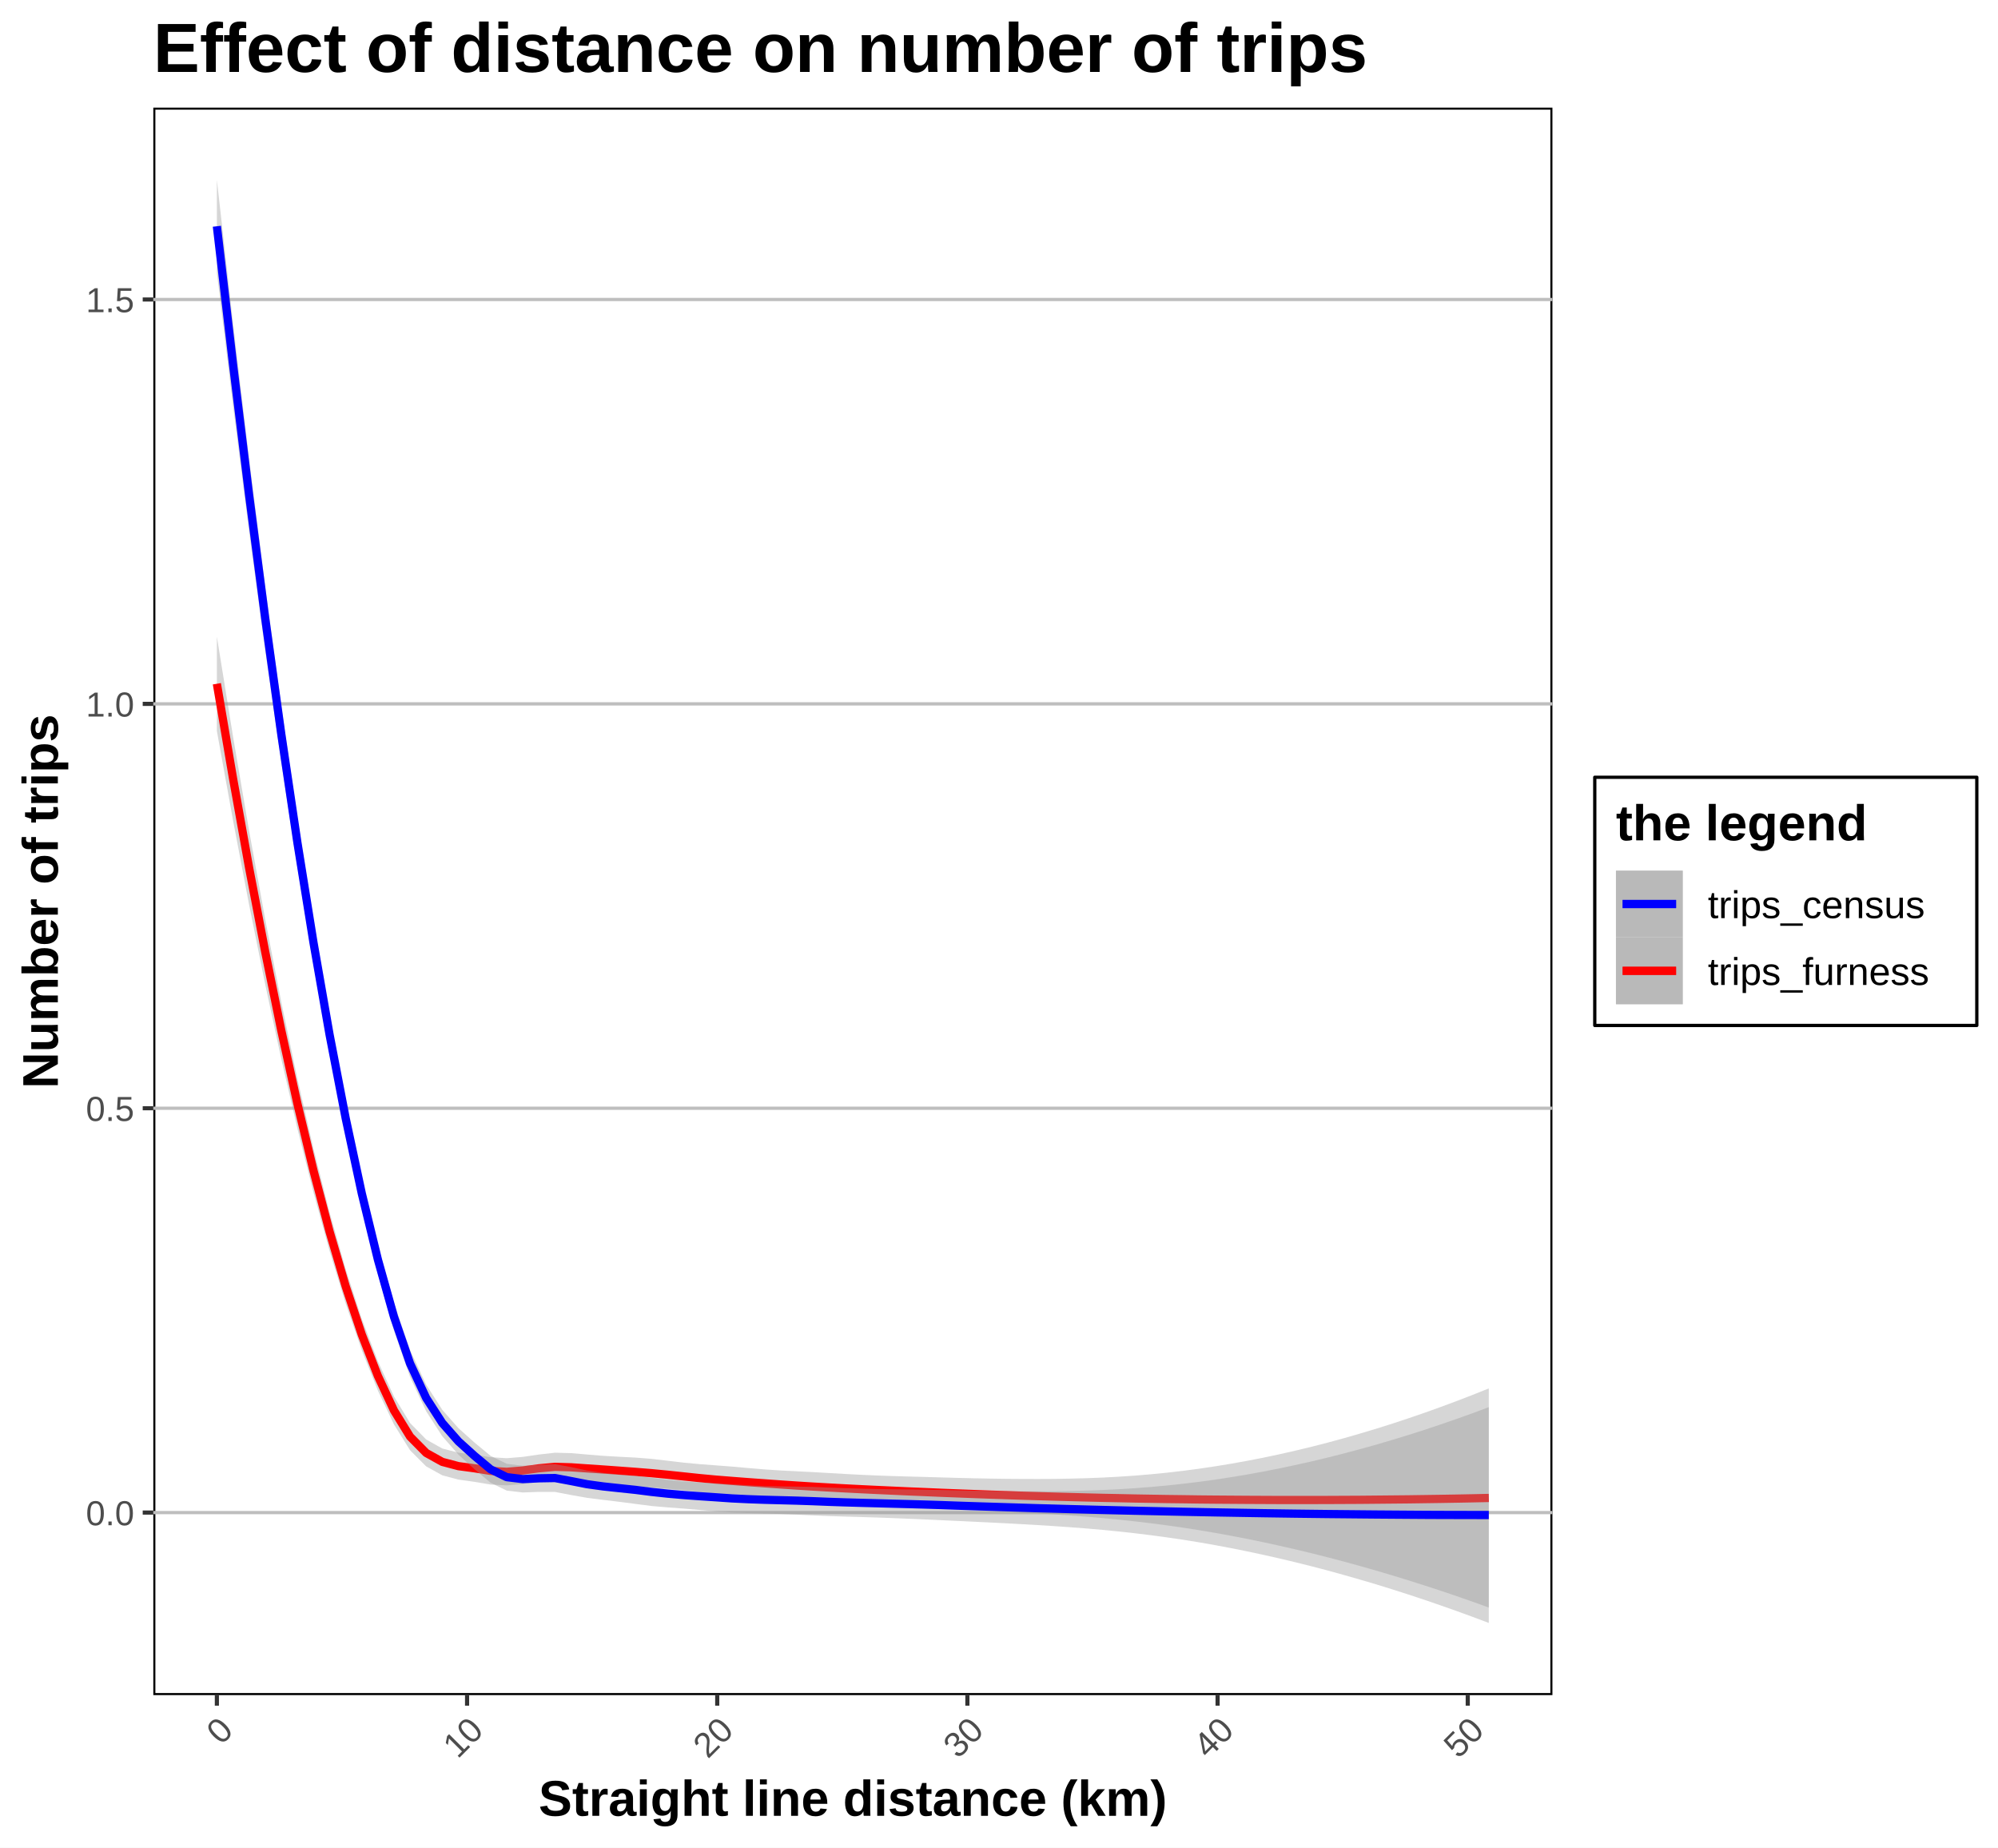
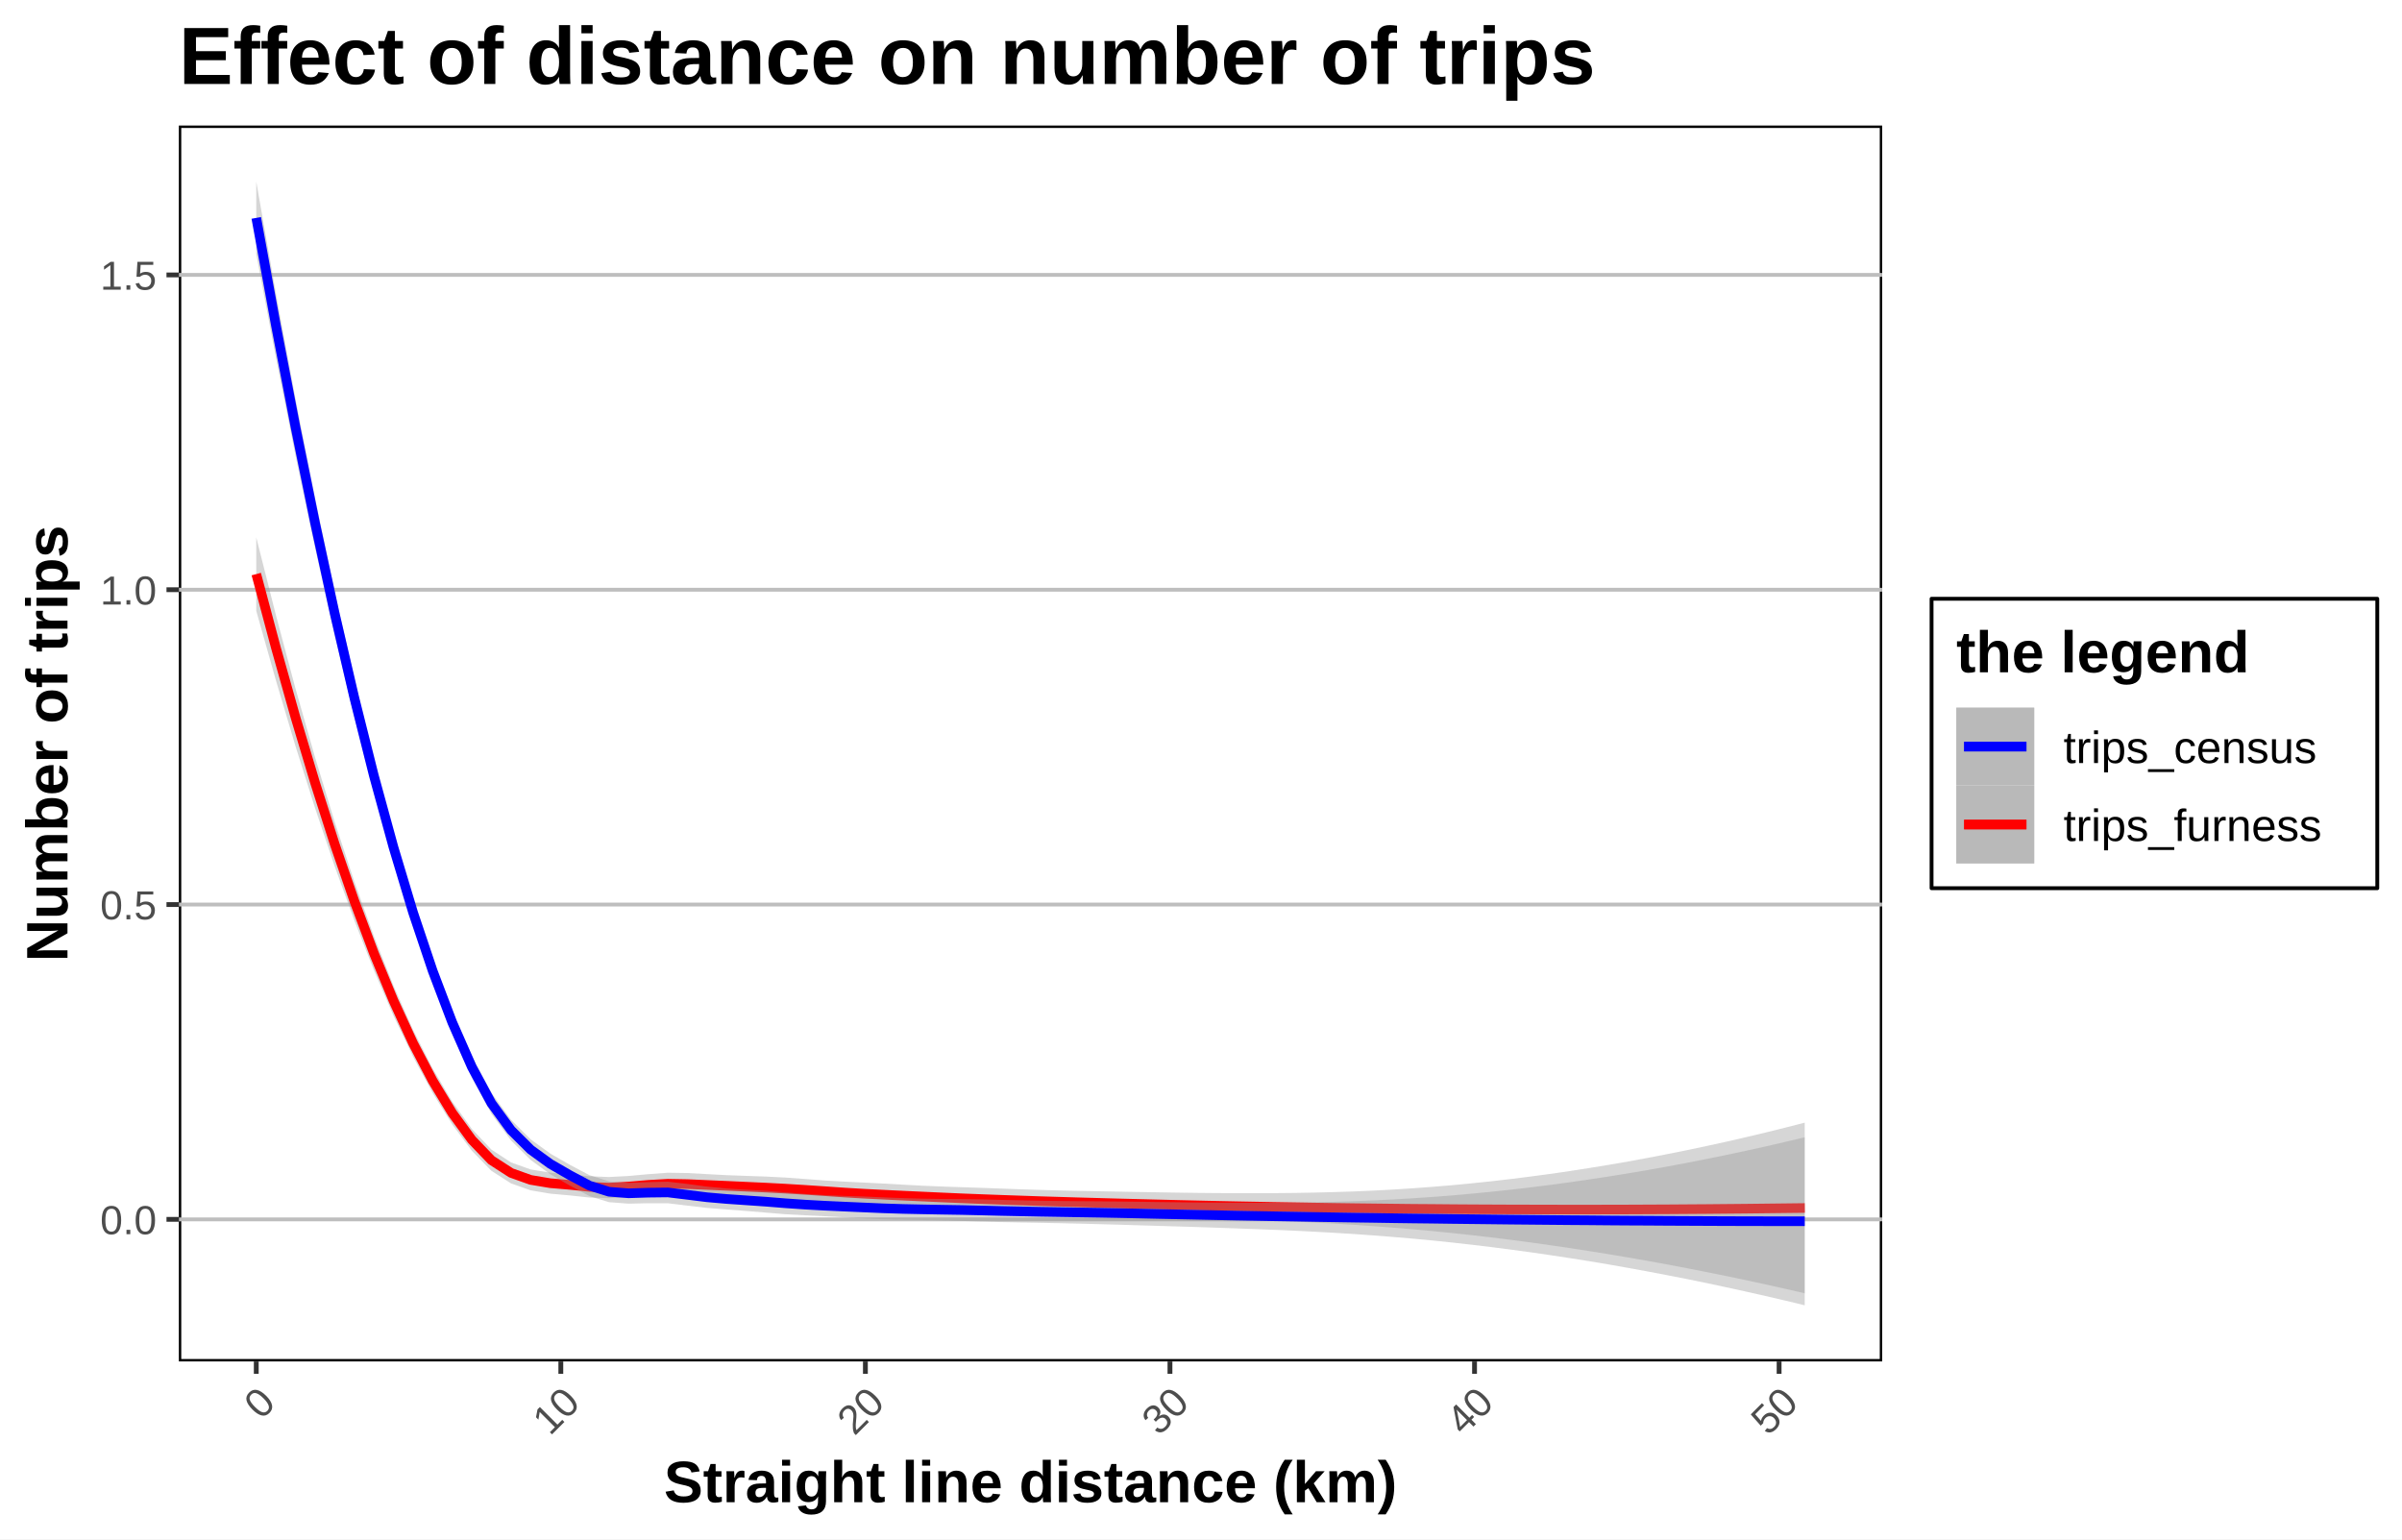
- <svg xmlns="http://www.w3.org/2000/svg" class="svglite" width="516.75pt" height="477.75pt" viewBox="0 0 516.75 477.75">
+ <svg xmlns="http://www.w3.org/2000/svg" class="svglite" width="532.50pt" height="341.25pt" viewBox="0 0 532.50 341.25">
  <defs>
    <style type="text/css">
    .svglite line, .svglite polyline, .svglite polygon, .svglite path, .svglite rect, .svglite circle {
      fill: none;
      stroke: #000000;
      stroke-linecap: round;
      stroke-linejoin: round;
      stroke-miterlimit: 10.00;
    }
    .svglite text {
      white-space: pre;
    }
  </style>
  </defs>
  <rect width="100%" height="100%" style="stroke: none; fill: #FFFFFF;" />
  <defs>
-     <clipPath id="cpMC4wMHw1MTYuNzV8MC4wMHw0NzcuNzU=">
-       <rect x="0.00" y="0.00" width="516.75" height="477.75" />
+     <clipPath id="cpMC4wMHw1MzIuNTB8MC4wMHwzNDEuMjU=">
+       <rect x="0.00" y="0.00" width="532.50" height="341.25" />
    </clipPath>
  </defs>
-   <g clip-path="url(#cpMC4wMHw1MTYuNzV8MC4wMHw0NzcuNzU=)">
-     <rect x="0" y="-0" width="516.75" height="477.75" style="stroke-width: 1.07; stroke: #FFFFFF; fill: #FFFFFF;" />
+   <g clip-path="url(#cpMC4wMHw1MzIuNTB8MC4wMHwzNDEuMjU=)">
+     <rect x="0" y="0" width="532.50" height="341.25" style="stroke-width: 1.07; stroke: #FFFFFF; fill: #FFFFFF;" />
  </g>
  <defs>
-     <clipPath id="cpMzkuNjV8NDAxLjUwfDI3LjgzfDQzOC4zNQ==">
-       <rect x="39.65" y="27.83" width="361.86" height="410.52" />
+     <clipPath id="cpMzkuNjV8NDE3LjI1fDI3LjgzfDMwMS44NQ==">
+       <rect x="39.65" y="27.83" width="377.61" height="274.02" />
    </clipPath>
  </defs>
-   <g clip-path="url(#cpMzkuNjV8NDAxLjUwfDI3LjgzfDQzOC4zNQ==)">
-     <rect x="39.65" y="27.83" width="361.86" height="410.52" style="stroke-width: 1.07; fill: #FFFFFF;" />
-     <polyline points="39.65,391.15 401.50,391.15 " style="stroke-width: 0.85; stroke: #BEBEBE; stroke-linecap: butt;" />
-     <polyline points="39.65,286.59 401.50,286.59 " style="stroke-width: 0.85; stroke: #BEBEBE; stroke-linecap: butt;" />
-     <polyline points="39.65,182.02 401.50,182.02 " style="stroke-width: 0.85; stroke: #BEBEBE; stroke-linecap: butt;" />
-     <polyline points="39.65,77.45 401.50,77.45 " style="stroke-width: 0.85; stroke: #BEBEBE; stroke-linecap: butt;" />
-     <polygon points="56.09,164.62 60.26,190.42 64.42,214.81 68.59,237.73 72.75,259.13 76.91,278.93 81.08,297.09 85.24,313.54 89.41,328.22 93.57,341.07 97.74,352.05 101.90,361.14 106.06,367.99 110.23,372.25 114.39,374.58 118.56,375.66 122.72,376.19 126.88,376.83 131.05,377.09 135.21,376.75 139.38,376.14 143.54,375.67 147.70,375.78 151.87,376.14 156.03,376.48 160.20,376.72 164.36,376.93 168.52,377.26 172.69,377.75 176.85,378.24 181.02,378.63 185.18,378.94 189.34,379.26 193.51,379.63 197.67,379.98 201.84,380.26 206.00,380.47 210.16,380.68 214.33,380.92 218.49,381.16 222.66,381.38 226.82,381.56 230.98,381.71 235.15,381.83 239.31,381.94 243.48,382.06 247.64,382.18 251.81,382.28 255.97,382.36 260.13,382.42 264.30,382.45 268.46,382.46 272.63,382.44 276.79,382.37 280.95,382.26 285.12,382.10 289.28,381.88 293.45,381.60 297.61,381.25 301.77,380.84 305.94,380.36 310.10,379.81 314.27,379.19 318.43,378.51 322.59,377.76 326.76,376.95 330.92,376.07 335.09,375.12 339.25,374.12 343.41,373.05 347.58,371.92 351.74,370.72 355.91,369.47 360.07,368.16 364.23,366.78 368.40,365.35 372.56,363.86 376.73,362.31 380.89,360.71 385.05,359.04 385.05,415.71 380.89,414.21 376.73,412.76 372.56,411.35 368.40,409.99 364.23,408.67 360.07,407.39 355.91,406.16 351.74,404.97 347.58,403.83 343.41,402.73 339.25,401.68 335.09,400.68 330.92,399.73 326.76,398.82 322.59,397.96 318.43,397.16 314.27,396.40 310.10,395.70 305.94,395.05 301.77,394.45 297.61,393.91 293.45,393.42 289.28,392.97 285.12,392.57 280.95,392.22 276.79,391.90 272.63,391.61 268.46,391.34 264.30,391.10 260.13,390.86 255.97,390.64 251.81,390.42 247.64,390.21 243.48,389.99 239.31,389.77 235.15,389.53 230.98,389.28 226.82,389.04 222.66,388.82 218.49,388.61 214.33,388.40 210.16,388.16 206.00,387.85 201.84,387.50 197.67,387.19 193.51,386.92 189.34,386.66 185.18,386.33 181.02,385.85 176.85,385.36 172.69,384.97 168.52,384.65 164.36,384.30 160.20,383.90 156.03,383.55 151.87,383.31 147.70,383.11 143.54,382.96 139.38,383.26 135.21,383.77 131.05,384.12 126.88,383.90 122.72,383.20 118.56,382.62 114.39,381.51 110.23,379.21 106.06,375.04 101.90,368.36 97.74,359.61 93.57,349.16 89.41,337.10 85.24,323.48 81.08,308.36 76.91,291.80 72.75,273.84 68.59,254.54 64.42,233.93 60.26,212.08 56.09,189.03 " style="stroke-width: 0.00; stroke: none; stroke-linecap: butt; fill: #999999; fill-opacity: 0.40;" />
-     <polyline points="56.09,164.62 60.26,190.42 64.42,214.81 68.59,237.73 72.75,259.13 76.91,278.93 81.08,297.09 85.24,313.54 89.41,328.22 93.57,341.07 97.74,352.05 101.90,361.14 106.06,367.99 110.23,372.25 114.39,374.58 118.56,375.66 122.72,376.19 126.88,376.83 131.05,377.09 135.21,376.75 139.38,376.14 143.54,375.67 147.70,375.78 151.87,376.14 156.03,376.48 160.20,376.72 164.36,376.93 168.52,377.26 172.69,377.75 176.85,378.24 181.02,378.63 185.18,378.94 189.34,379.26 193.51,379.63 197.67,379.98 201.84,380.26 206.00,380.47 210.16,380.68 214.33,380.92 218.49,381.16 222.66,381.38 226.82,381.56 230.98,381.71 235.15,381.83 239.31,381.94 243.48,382.06 247.64,382.18 251.81,382.28 255.97,382.36 260.13,382.42 264.30,382.45 268.46,382.46 272.63,382.44 276.79,382.37 280.95,382.26 285.12,382.10 289.28,381.88 293.45,381.60 297.61,381.25 301.77,380.84 305.94,380.36 310.10,379.81 314.27,379.19 318.43,378.51 322.59,377.76 326.76,376.95 330.92,376.07 335.09,375.12 339.25,374.12 343.41,373.05 347.58,371.92 351.74,370.72 355.91,369.47 360.07,368.16 364.23,366.78 368.40,365.35 372.56,363.86 376.73,362.31 380.89,360.71 385.05,359.04 " style="stroke-width: 2.13; stroke: none; stroke-linecap: butt;" />
-     <polyline points="385.05,415.71 380.89,414.21 376.73,412.76 372.56,411.35 368.40,409.99 364.23,408.67 360.07,407.39 355.91,406.16 351.74,404.97 347.58,403.83 343.41,402.73 339.25,401.68 335.09,400.68 330.92,399.73 326.76,398.82 322.59,397.96 318.43,397.16 314.27,396.40 310.10,395.70 305.94,395.05 301.77,394.45 297.61,393.91 293.45,393.42 289.28,392.97 285.12,392.57 280.95,392.22 276.79,391.90 272.63,391.61 268.46,391.34 264.30,391.10 260.13,390.86 255.97,390.64 251.81,390.42 247.64,390.21 243.48,389.99 239.31,389.77 235.15,389.53 230.98,389.28 226.82,389.04 222.66,388.82 218.49,388.61 214.33,388.40 210.16,388.16 206.00,387.85 201.84,387.50 197.67,387.19 193.51,386.92 189.34,386.66 185.18,386.33 181.02,385.85 176.85,385.36 172.69,384.97 168.52,384.65 164.36,384.30 160.20,383.90 156.03,383.55 151.87,383.31 147.70,383.11 143.54,382.96 139.38,383.26 135.21,383.77 131.05,384.12 126.88,383.90 122.72,383.20 118.56,382.62 114.39,381.51 110.23,379.21 106.06,375.04 101.90,368.36 97.74,359.61 93.57,349.16 89.41,337.10 85.24,323.48 81.08,308.36 76.91,291.80 72.75,273.84 68.59,254.54 64.42,233.93 60.26,212.08 56.09,189.03 " style="stroke-width: 2.13; stroke: none; stroke-linecap: butt;" />
-     <polyline points="56.09,176.82 60.26,201.25 64.42,224.37 68.59,246.13 72.75,266.48 76.91,285.37 81.08,302.73 85.24,318.51 89.41,332.66 93.57,345.12 97.74,355.83 101.90,364.75 106.06,371.51 110.23,375.73 114.39,378.04 118.56,379.14 122.72,379.70 126.88,380.37 131.05,380.61 135.21,380.26 139.38,379.70 143.54,379.32 147.70,379.44 151.87,379.73 156.03,380.01 160.20,380.31 164.36,380.62 168.52,380.96 172.69,381.36 176.85,381.80 181.02,382.24 185.18,382.63 189.34,382.96 193.51,383.28 197.67,383.58 201.84,383.88 206.00,384.16 210.16,384.42 214.33,384.66 218.49,384.89 222.66,385.10 226.82,385.30 230.98,385.49 235.15,385.68 239.31,385.85 243.48,386.03 247.64,386.19 251.81,386.35 255.97,386.50 260.13,386.64 264.30,386.78 268.46,386.90 272.63,387.02 276.79,387.13 280.95,387.24 285.12,387.34 289.28,387.42 293.45,387.51 297.61,387.58 301.77,387.65 305.94,387.70 310.10,387.76 314.27,387.80 318.43,387.83 322.59,387.86 326.76,387.88 330.92,387.90 335.09,387.90 339.25,387.90 343.41,387.89 347.58,387.87 351.74,387.85 355.91,387.81 360.07,387.77 364.23,387.73 368.40,387.67 372.56,387.61 376.73,387.54 380.89,387.46 385.05,387.37 " style="stroke-width: 2.13; stroke: #FF0000; stroke-linecap: butt;" />
-     <polygon points="56.09,46.49 60.26,83.48 64.42,118.54 68.59,151.60 72.75,182.61 76.91,211.50 81.08,238.21 85.24,262.68 89.41,284.84 93.57,304.64 97.74,322.03 101.90,336.99 106.06,349.14 110.23,358.10 114.39,364.58 118.56,369.31 122.72,373.04 126.88,376.48 131.05,378.53 135.21,379.04 139.38,378.78 143.54,378.63 147.70,379.39 151.87,380.28 156.03,380.90 160.20,381.30 164.36,381.65 168.52,382.18 172.69,382.71 176.85,383.11 181.02,383.36 185.18,383.56 189.34,383.84 193.51,384.10 197.67,384.29 201.84,384.38 206.00,384.43 210.16,384.51 214.33,384.69 218.49,384.84 222.66,384.97 226.82,385.06 230.98,385.12 235.15,385.17 239.31,385.22 243.48,385.31 247.64,385.40 251.81,385.49 255.97,385.55 260.13,385.60 264.30,385.64 268.46,385.64 272.63,385.62 276.79,385.56 280.95,385.46 285.12,385.31 289.28,385.11 293.45,384.85 297.61,384.53 301.77,384.15 305.94,383.70 310.10,383.20 314.27,382.63 318.43,381.99 322.59,381.30 326.76,380.54 330.92,379.72 335.09,378.84 339.25,377.91 343.41,376.91 347.58,375.86 351.74,374.75 355.91,373.59 360.07,372.36 364.23,371.09 368.40,369.76 372.56,368.37 376.73,366.93 380.89,365.44 385.05,363.89 385.05,419.69 380.89,418.13 376.73,416.61 372.56,415.14 368.40,413.71 364.23,412.33 360.07,411.00 355.91,409.71 351.74,408.48 347.58,407.29 343.41,406.14 339.25,405.05 335.09,404.01 330.92,403.02 326.76,402.08 322.59,401.19 318.43,400.35 314.27,399.57 310.10,398.84 305.94,398.17 301.77,397.56 297.61,397.00 293.45,396.49 289.28,396.03 285.12,395.62 280.95,395.26 276.79,394.94 272.63,394.65 268.46,394.39 264.30,394.15 260.13,393.92 255.97,393.71 251.81,393.51 247.64,393.31 243.48,393.12 239.31,392.93 235.15,392.75 230.98,392.58 226.82,392.43 222.66,392.30 218.49,392.18 214.33,392.05 210.16,391.88 206.00,391.69 201.84,391.51 197.67,391.38 193.51,391.28 189.34,391.13 185.18,390.84 181.02,390.48 176.85,390.12 172.69,389.81 168.52,389.45 164.36,388.91 160.20,388.37 156.03,387.87 151.87,387.35 147.70,386.61 143.54,385.81 139.38,385.80 135.21,385.95 131.05,385.46 126.88,383.43 122.72,379.95 118.56,376.16 114.39,371.41 110.23,364.96 106.06,356.09 101.90,344.10 97.74,329.47 93.57,312.61 89.41,293.58 85.24,272.46 81.08,249.31 76.91,224.17 72.75,197.11 68.59,168.16 64.42,137.38 60.26,104.81 56.09,70.52 " style="stroke-width: 0.00; stroke: none; stroke-linecap: butt; fill: #999999; fill-opacity: 0.40;" />
-     <polyline points="56.09,46.49 60.26,83.48 64.42,118.54 68.59,151.60 72.75,182.61 76.91,211.50 81.08,238.21 85.24,262.68 89.41,284.84 93.57,304.64 97.74,322.03 101.90,336.99 106.06,349.14 110.23,358.10 114.39,364.58 118.56,369.31 122.72,373.04 126.88,376.48 131.05,378.53 135.21,379.04 139.38,378.78 143.54,378.63 147.70,379.39 151.87,380.28 156.03,380.90 160.20,381.30 164.36,381.65 168.52,382.18 172.69,382.71 176.85,383.11 181.02,383.36 185.18,383.56 189.34,383.84 193.51,384.10 197.67,384.29 201.84,384.38 206.00,384.43 210.16,384.51 214.33,384.69 218.49,384.84 222.66,384.97 226.82,385.06 230.98,385.12 235.15,385.17 239.31,385.22 243.48,385.31 247.64,385.40 251.81,385.49 255.97,385.55 260.13,385.60 264.30,385.64 268.46,385.64 272.63,385.62 276.79,385.56 280.95,385.46 285.12,385.31 289.28,385.11 293.45,384.85 297.61,384.53 301.77,384.15 305.94,383.70 310.10,383.20 314.27,382.63 318.43,381.99 322.59,381.30 326.76,380.54 330.92,379.72 335.09,378.84 339.25,377.91 343.41,376.91 347.58,375.86 351.74,374.75 355.91,373.59 360.07,372.36 364.23,371.09 368.40,369.76 372.56,368.37 376.73,366.93 380.89,365.44 385.05,363.89 " style="stroke-width: 2.13; stroke: none; stroke-linecap: butt;" />
-     <polyline points="385.05,419.69 380.89,418.13 376.73,416.61 372.56,415.14 368.40,413.71 364.23,412.33 360.07,411.00 355.91,409.71 351.74,408.48 347.58,407.29 343.41,406.14 339.25,405.05 335.09,404.01 330.92,403.02 326.76,402.08 322.59,401.19 318.43,400.35 314.27,399.57 310.10,398.84 305.94,398.17 301.77,397.56 297.61,397.00 293.45,396.49 289.28,396.03 285.12,395.62 280.95,395.26 276.79,394.94 272.63,394.65 268.46,394.39 264.30,394.15 260.13,393.92 255.97,393.71 251.81,393.51 247.64,393.31 243.48,393.12 239.31,392.93 235.15,392.75 230.98,392.58 226.82,392.43 222.66,392.30 218.49,392.18 214.33,392.05 210.16,391.88 206.00,391.69 201.84,391.51 197.67,391.38 193.51,391.28 189.34,391.13 185.18,390.84 181.02,390.48 176.85,390.12 172.69,389.81 168.52,389.45 164.36,388.91 160.20,388.37 156.03,387.87 151.87,387.35 147.70,386.61 143.54,385.81 139.38,385.80 135.21,385.95 131.05,385.46 126.88,383.43 122.72,379.95 118.56,376.16 114.39,371.41 110.23,364.96 106.06,356.09 101.90,344.10 97.74,329.47 93.57,312.61 89.41,293.58 85.24,272.46 81.08,249.31 76.91,224.17 72.75,197.11 68.59,168.16 64.42,137.38 60.26,104.81 56.09,70.52 " style="stroke-width: 2.13; stroke: none; stroke-linecap: butt;" />
-     <polyline points="56.09,58.51 60.26,94.15 64.42,127.96 68.59,159.88 72.75,189.86 76.91,217.84 81.08,243.76 85.24,267.57 89.41,289.21 93.57,308.62 97.74,325.75 101.90,340.54 106.06,352.61 110.23,361.53 114.39,367.99 118.56,372.73 122.72,376.49 126.88,379.96 131.05,381.99 135.21,382.49 139.38,382.29 143.54,382.22 147.70,383.00 151.87,383.82 156.03,384.39 160.20,384.84 164.36,385.28 168.52,385.81 172.69,386.26 176.85,386.62 181.02,386.92 185.18,387.20 189.34,387.49 193.51,387.69 197.67,387.84 201.84,387.95 206.00,388.06 210.16,388.20 214.33,388.37 218.49,388.51 222.66,388.63 226.82,388.74 230.98,388.85 235.15,388.96 239.31,389.08 243.48,389.21 247.64,389.36 251.81,389.50 255.97,389.63 260.13,389.76 264.30,389.89 268.46,390.02 272.63,390.13 276.79,390.25 280.95,390.36 285.12,390.47 289.28,390.57 293.45,390.67 297.61,390.76 301.77,390.85 305.94,390.94 310.10,391.02 314.27,391.10 318.43,391.17 322.59,391.24 326.76,391.31 330.92,391.37 335.09,391.43 339.25,391.48 343.41,391.53 347.58,391.57 351.74,391.61 355.91,391.65 360.07,391.68 364.23,391.71 368.40,391.74 372.56,391.76 376.73,391.77 380.89,391.78 385.05,391.79 " style="stroke-width: 2.13; stroke: #0000FF; stroke-linecap: butt;" />
+   <g clip-path="url(#cpMzkuNjV8NDE3LjI1fDI3LjgzfDMwMS44NQ==)">
+     <rect x="39.65" y="27.83" width="377.61" height="274.02" style="stroke-width: 1.07; fill: #FFFFFF;" />
+     <polyline points="39.65,270.35 417.25,270.35 " style="stroke-width: 0.85; stroke: #BEBEBE; stroke-linecap: butt;" />
+     <polyline points="39.65,200.55 417.25,200.55 " style="stroke-width: 0.85; stroke: #BEBEBE; stroke-linecap: butt;" />
+     <polyline points="39.65,130.75 417.25,130.75 " style="stroke-width: 0.85; stroke: #BEBEBE; stroke-linecap: butt;" />
+     <polyline points="39.65,60.95 417.25,60.95 " style="stroke-width: 0.85; stroke: #BEBEBE; stroke-linecap: butt;" />
+     <polygon points="56.81,119.14 61.16,136.36 65.50,152.64 69.85,167.94 74.19,182.22 78.54,195.44 82.88,207.56 87.23,218.54 91.57,228.34 95.92,236.92 100.26,244.25 104.61,250.31 108.95,254.89 113.30,257.73 117.64,259.28 121.99,260.00 126.34,260.36 130.68,260.79 135.03,260.96 139.37,260.73 143.72,260.33 148.06,260.01 152.41,260.08 156.75,260.32 161.10,260.55 165.44,260.71 169.79,260.86 174.13,261.08 178.48,261.40 182.82,261.73 187.17,261.98 191.51,262.19 195.86,262.41 200.21,262.66 204.55,262.89 208.90,263.07 213.24,263.22 217.59,263.36 221.93,263.52 226.28,263.68 230.62,263.82 234.97,263.94 239.31,264.04 243.66,264.12 248.00,264.20 252.35,264.28 256.69,264.35 261.04,264.42 265.38,264.48 269.73,264.52 274.08,264.54 278.42,264.55 282.77,264.53 287.11,264.49 291.46,264.41 295.80,264.30 300.15,264.16 304.49,263.97 308.84,263.74 313.18,263.46 317.53,263.14 321.87,262.78 326.22,262.36 330.56,261.91 334.91,261.41 339.25,260.86 343.60,260.28 347.95,259.65 352.29,258.97 356.64,258.26 360.98,257.51 365.33,256.71 369.67,255.87 374.02,255.00 378.36,254.08 382.71,253.13 387.05,252.13 391.40,251.10 395.74,250.02 400.09,248.91 400.09,286.74 395.74,285.74 391.40,284.77 387.05,283.83 382.71,282.92 378.36,282.04 374.02,281.19 369.67,280.36 365.33,279.57 360.98,278.81 356.64,278.08 352.29,277.38 347.95,276.71 343.60,276.07 339.25,275.46 334.91,274.89 330.56,274.35 326.22,273.85 321.87,273.38 317.53,272.95 313.18,272.55 308.84,272.19 304.49,271.86 300.15,271.56 295.80,271.29 291.46,271.06 287.11,270.84 282.77,270.65 278.42,270.47 274.08,270.31 269.73,270.15 265.38,270.01 261.04,269.86 256.69,269.71 252.35,269.57 248.00,269.42 243.66,269.26 239.31,269.10 234.97,268.94 230.62,268.79 226.28,268.65 221.93,268.51 217.59,268.35 213.24,268.14 208.90,267.91 204.55,267.70 200.21,267.52 195.86,267.35 191.51,267.13 187.17,266.81 182.82,266.48 178.48,266.22 174.13,266.00 169.79,265.77 165.44,265.50 161.10,265.27 156.75,265.11 152.41,264.98 148.06,264.88 143.72,265.08 139.37,265.42 135.03,265.65 130.68,265.51 126.34,265.04 121.99,264.65 117.64,263.91 113.30,262.38 108.95,259.59 104.61,255.14 100.26,249.29 95.92,242.32 91.57,234.26 87.23,225.17 82.88,215.08 78.54,204.03 74.19,192.04 69.85,179.16 65.50,165.40 61.16,150.82 56.81,135.43 " style="stroke-width: 0.00; stroke: none; stroke-linecap: butt; fill: #999999; fill-opacity: 0.40;" />
+     <polyline points="56.81,119.14 61.16,136.36 65.50,152.64 69.85,167.94 74.19,182.22 78.54,195.44 82.88,207.56 87.23,218.54 91.57,228.34 95.92,236.92 100.26,244.25 104.61,250.31 108.95,254.89 113.30,257.73 117.64,259.28 121.99,260.00 126.34,260.36 130.68,260.79 135.03,260.96 139.37,260.73 143.72,260.33 148.06,260.01 152.41,260.08 156.75,260.32 161.10,260.55 165.44,260.71 169.79,260.86 174.13,261.08 178.48,261.40 182.82,261.73 187.17,261.98 191.51,262.19 195.86,262.41 200.21,262.66 204.55,262.89 208.90,263.07 213.24,263.22 217.59,263.36 221.93,263.52 226.28,263.68 230.62,263.82 234.97,263.94 239.31,264.04 243.66,264.12 248.00,264.20 252.35,264.28 256.69,264.35 261.04,264.42 265.38,264.48 269.73,264.52 274.08,264.54 278.42,264.55 282.77,264.53 287.11,264.49 291.46,264.41 295.80,264.30 300.15,264.16 304.49,263.97 308.84,263.74 313.18,263.46 317.53,263.14 321.87,262.78 326.22,262.36 330.56,261.91 334.91,261.41 339.25,260.86 343.60,260.28 347.95,259.65 352.29,258.97 356.64,258.26 360.98,257.51 365.33,256.71 369.67,255.87 374.02,255.00 378.36,254.08 382.71,253.13 387.05,252.13 391.40,251.10 395.74,250.02 400.09,248.91 " style="stroke-width: 2.13; stroke: none; stroke-linecap: butt;" />
+     <polyline points="400.09,286.74 395.74,285.74 391.40,284.77 387.05,283.83 382.71,282.92 378.36,282.04 374.02,281.19 369.67,280.36 365.33,279.57 360.98,278.81 356.64,278.08 352.29,277.38 347.95,276.71 343.60,276.07 339.25,275.46 334.91,274.89 330.56,274.35 326.22,273.85 321.87,273.38 317.53,272.95 313.18,272.55 308.84,272.19 304.49,271.86 300.15,271.56 295.80,271.29 291.46,271.06 287.11,270.84 282.77,270.65 278.42,270.47 274.08,270.31 269.73,270.15 265.38,270.01 261.04,269.86 256.69,269.71 252.35,269.57 248.00,269.42 243.66,269.26 239.31,269.10 234.97,268.94 230.62,268.79 226.28,268.65 221.93,268.51 217.59,268.35 213.24,268.14 208.90,267.91 204.55,267.70 200.21,267.52 195.86,267.35 191.51,267.13 187.17,266.81 182.82,266.48 178.48,266.22 174.13,266.00 169.79,265.77 165.44,265.50 161.10,265.27 156.75,265.11 152.41,264.98 148.06,264.88 143.72,265.08 139.37,265.42 135.03,265.65 130.68,265.51 126.34,265.04 121.99,264.65 117.64,263.91 113.30,262.38 108.95,259.59 104.61,255.14 100.26,249.29 95.92,242.32 91.57,234.26 87.23,225.17 82.88,215.08 78.54,204.03 74.19,192.04 69.85,179.16 65.50,165.40 61.16,150.82 56.81,135.43 " style="stroke-width: 2.13; stroke: none; stroke-linecap: butt;" />
+     <polyline points="56.81,127.28 61.16,143.59 65.50,159.02 69.85,173.55 74.19,187.13 78.54,199.74 82.88,211.32 87.23,221.86 91.57,231.30 95.92,239.62 100.26,246.77 104.61,252.72 108.95,257.24 113.30,260.05 117.64,261.60 121.99,262.33 126.34,262.70 130.68,263.15 135.03,263.31 139.37,263.07 143.72,262.70 148.06,262.45 152.41,262.53 156.75,262.72 161.10,262.91 165.44,263.11 169.79,263.31 174.13,263.54 178.48,263.81 182.82,264.10 187.17,264.40 191.51,264.66 195.86,264.88 200.21,265.09 204.55,265.29 208.90,265.49 213.24,265.68 217.59,265.85 221.93,266.01 226.28,266.16 230.62,266.31 234.97,266.44 239.31,266.57 243.66,266.69 248.00,266.81 252.35,266.92 256.69,267.03 261.04,267.14 265.38,267.24 269.73,267.34 274.08,267.43 278.42,267.51 282.77,267.59 287.11,267.66 291.46,267.73 295.80,267.80 300.15,267.86 304.49,267.91 308.84,267.96 313.18,268.01 317.53,268.04 321.87,268.08 326.22,268.11 330.56,268.13 334.91,268.15 339.25,268.16 343.60,268.17 347.95,268.18 352.29,268.18 356.64,268.17 360.98,268.16 365.33,268.14 369.67,268.12 374.02,268.09 378.36,268.06 382.71,268.02 387.05,267.98 391.40,267.93 395.74,267.88 400.09,267.83 " style="stroke-width: 2.13; stroke: #FF0000; stroke-linecap: butt;" />
+     <polygon points="56.81,40.28 61.16,64.98 65.50,88.38 69.85,110.45 74.19,131.15 78.54,150.43 82.88,168.26 87.23,184.59 91.57,199.38 95.92,212.60 100.26,224.21 104.61,234.19 108.95,242.31 113.30,248.29 117.64,252.61 121.99,255.76 126.34,258.26 130.68,260.55 135.03,261.92 139.37,262.26 143.72,262.09 148.06,261.99 152.41,262.50 156.75,263.09 161.10,263.51 165.44,263.77 169.79,264.01 174.13,264.36 178.48,264.71 182.82,264.98 187.17,265.15 191.51,265.28 195.86,265.47 200.21,265.64 204.55,265.76 208.90,265.83 213.24,265.86 217.59,265.92 221.93,266.03 226.28,266.13 230.62,266.22 234.97,266.28 239.31,266.32 243.66,266.35 248.00,266.39 252.35,266.44 256.69,266.51 261.04,266.56 265.38,266.61 269.73,266.64 274.08,266.66 278.42,266.67 282.77,266.65 287.11,266.61 291.46,266.55 295.80,266.45 300.15,266.31 304.49,266.14 308.84,265.93 313.18,265.67 317.53,265.38 321.87,265.04 326.22,264.65 330.56,264.23 334.91,263.77 339.25,263.26 343.60,262.72 347.95,262.13 352.29,261.50 356.64,260.84 360.98,260.14 365.33,259.40 369.67,258.62 374.02,257.81 378.36,256.95 382.71,256.07 387.05,255.14 391.40,254.18 395.74,253.18 400.09,252.15 400.09,289.40 395.74,288.35 391.40,287.34 387.05,286.36 382.71,285.41 378.36,284.48 374.02,283.59 369.67,282.74 365.33,281.91 360.98,281.12 356.64,280.35 352.29,279.62 347.95,278.93 343.60,278.27 339.25,277.64 334.91,277.05 330.56,276.49 326.22,275.97 321.87,275.48 317.53,275.03 313.18,274.62 308.84,274.25 304.49,273.91 300.15,273.60 295.80,273.33 291.46,273.09 287.11,272.87 282.77,272.68 278.42,272.51 274.08,272.35 269.73,272.20 265.38,272.05 261.04,271.92 256.69,271.79 252.35,271.66 248.00,271.53 243.66,271.41 239.31,271.30 234.97,271.20 230.62,271.11 226.28,271.03 221.93,270.95 217.59,270.83 213.24,270.70 208.90,270.59 204.55,270.50 200.21,270.43 195.86,270.33 191.51,270.14 187.17,269.90 182.82,269.66 178.48,269.45 174.13,269.21 169.79,268.85 165.44,268.49 161.10,268.16 156.75,267.81 152.41,267.31 148.06,266.78 143.72,266.77 139.37,266.87 135.03,266.54 130.68,265.20 126.34,262.87 121.99,260.34 117.64,257.17 113.30,252.86 108.95,246.94 104.61,238.94 100.26,229.18 95.92,217.92 91.57,205.22 87.23,191.12 82.88,175.67 78.54,158.89 74.19,140.82 69.85,121.50 65.50,100.95 61.16,79.22 56.81,56.33 " style="stroke-width: 0.00; stroke: none; stroke-linecap: butt; fill: #999999; fill-opacity: 0.40;" />
+     <polyline points="56.81,40.28 61.16,64.98 65.50,88.38 69.85,110.45 74.19,131.15 78.54,150.43 82.88,168.26 87.23,184.59 91.57,199.38 95.92,212.60 100.26,224.21 104.61,234.19 108.95,242.31 113.30,248.29 117.64,252.61 121.99,255.76 126.34,258.26 130.68,260.55 135.03,261.92 139.37,262.26 143.72,262.09 148.06,261.99 152.41,262.50 156.75,263.09 161.10,263.51 165.44,263.77 169.79,264.01 174.13,264.36 178.48,264.71 182.82,264.98 187.17,265.15 191.51,265.28 195.86,265.47 200.21,265.64 204.55,265.76 208.90,265.83 213.24,265.86 217.59,265.92 221.93,266.03 226.28,266.13 230.62,266.22 234.97,266.28 239.31,266.32 243.66,266.35 248.00,266.39 252.35,266.44 256.69,266.51 261.04,266.56 265.38,266.61 269.73,266.64 274.08,266.66 278.42,266.67 282.77,266.65 287.11,266.61 291.46,266.55 295.80,266.45 300.15,266.31 304.49,266.14 308.84,265.93 313.18,265.67 317.53,265.38 321.87,265.04 326.22,264.65 330.56,264.23 334.91,263.77 339.25,263.26 343.60,262.72 347.95,262.13 352.29,261.50 356.64,260.84 360.98,260.14 365.33,259.40 369.67,258.62 374.02,257.81 378.36,256.95 382.71,256.07 387.05,255.14 391.40,254.18 395.74,253.18 400.09,252.15 " style="stroke-width: 2.13; stroke: none; stroke-linecap: butt;" />
+     <polyline points="400.09,289.40 395.74,288.35 391.40,287.34 387.05,286.36 382.71,285.41 378.36,284.48 374.02,283.59 369.67,282.74 365.33,281.91 360.98,281.12 356.64,280.35 352.29,279.62 347.95,278.93 343.60,278.27 339.25,277.64 334.91,277.05 330.56,276.49 326.22,275.97 321.87,275.48 317.53,275.03 313.18,274.62 308.84,274.25 304.49,273.91 300.15,273.60 295.80,273.33 291.46,273.09 287.11,272.87 282.77,272.68 278.42,272.51 274.08,272.35 269.73,272.20 265.38,272.05 261.04,271.92 256.69,271.79 252.35,271.66 248.00,271.53 243.66,271.41 239.31,271.30 234.97,271.20 230.62,271.11 226.28,271.03 221.93,270.95 217.59,270.83 213.24,270.70 208.90,270.59 204.55,270.50 200.21,270.43 195.86,270.33 191.51,270.14 187.17,269.90 182.82,269.66 178.48,269.45 174.13,269.21 169.79,268.85 165.44,268.49 161.10,268.16 156.75,267.81 152.41,267.31 148.06,266.78 143.72,266.77 139.37,266.87 135.03,266.54 130.68,265.20 126.34,262.87 121.99,260.34 117.64,257.17 113.30,252.86 108.95,246.94 104.61,238.94 100.26,229.18 95.92,217.92 91.57,205.22 87.23,191.12 82.88,175.67 78.54,158.89 74.19,140.82 69.85,121.50 65.50,100.95 61.16,79.22 56.81,56.33 " style="stroke-width: 2.13; stroke: none; stroke-linecap: butt;" />
+     <polyline points="56.81,48.31 61.16,72.10 65.50,94.66 69.85,115.97 74.19,135.98 78.54,154.66 82.88,171.96 87.23,187.85 91.57,202.30 95.92,215.26 100.26,226.69 104.61,236.57 108.95,244.62 113.30,250.57 117.64,254.89 121.99,258.05 126.34,260.56 130.68,262.87 135.03,264.23 139.37,264.57 143.72,264.43 148.06,264.38 152.41,264.91 156.75,265.45 161.10,265.83 165.44,266.13 169.79,266.43 174.13,266.78 178.48,267.08 182.82,267.32 187.17,267.52 191.51,267.71 195.86,267.90 200.21,268.04 204.55,268.13 208.90,268.21 213.24,268.28 217.59,268.38 221.93,268.49 226.28,268.58 230.62,268.67 234.97,268.74 239.31,268.81 243.66,268.88 248.00,268.96 252.35,269.05 256.69,269.15 261.04,269.24 265.38,269.33 269.73,269.42 274.08,269.51 278.42,269.59 282.77,269.67 287.11,269.74 291.46,269.82 295.80,269.89 300.15,269.96 304.49,270.02 308.84,270.09 313.18,270.15 317.53,270.20 321.87,270.26 326.22,270.31 330.56,270.36 334.91,270.41 339.25,270.45 343.60,270.49 347.95,270.53 352.29,270.56 356.64,270.60 360.98,270.63 365.33,270.65 369.67,270.68 374.02,270.70 378.36,270.72 382.71,270.74 387.05,270.75 391.40,270.76 395.74,270.77 400.09,270.77 " style="stroke-width: 2.13; stroke: #0000FF; stroke-linecap: butt;" />
  </g>
-   <g clip-path="url(#cpMC4wMHw1MTYuNzV8MC4wMHw0NzcuNzU=)">
-     <text x="34.72" y="394.43" text-anchor="end" style="font-size: 9.00px;fill: #4D4D4D; font-family: &quot;Arimo&quot;;" textLength="14.31px" lengthAdjust="spacingAndGlyphs">0.0</text>
-     <text x="34.72" y="289.87" text-anchor="end" style="font-size: 9.00px;fill: #4D4D4D; font-family: &quot;Arimo&quot;;" textLength="14.31px" lengthAdjust="spacingAndGlyphs">0.5</text>
-     <text x="34.72" y="185.30" text-anchor="end" style="font-size: 9.00px;fill: #4D4D4D; font-family: &quot;Arimo&quot;;" textLength="14.31px" lengthAdjust="spacingAndGlyphs">1.0</text>
-     <text x="34.72" y="80.73" text-anchor="end" style="font-size: 9.00px;fill: #4D4D4D; font-family: &quot;Arimo&quot;;" textLength="14.31px" lengthAdjust="spacingAndGlyphs">1.5</text>
-     <polyline points="36.91,391.15 39.65,391.15 " style="stroke-width: 1.07; stroke: #333333; stroke-linecap: butt;" />
-     <polyline points="36.91,286.59 39.65,286.59 " style="stroke-width: 1.07; stroke: #333333; stroke-linecap: butt;" />
-     <polyline points="36.91,182.02 39.65,182.02 " style="stroke-width: 1.07; stroke: #333333; stroke-linecap: butt;" />
-     <polyline points="36.91,77.45 39.65,77.45 " style="stroke-width: 1.07; stroke: #333333; stroke-linecap: butt;" />
-     <polyline points="56.09,441.09 56.09,438.35 " style="stroke-width: 1.07; stroke: #333333; stroke-linecap: butt;" />
-     <polyline points="120.80,441.09 120.80,438.35 " style="stroke-width: 1.07; stroke: #333333; stroke-linecap: butt;" />
-     <polyline points="185.50,441.09 185.50,438.35 " style="stroke-width: 1.07; stroke: #333333; stroke-linecap: butt;" />
-     <polyline points="250.20,441.09 250.20,438.35 " style="stroke-width: 1.07; stroke: #333333; stroke-linecap: butt;" />
-     <polyline points="314.91,441.09 314.91,438.35 " style="stroke-width: 1.07; stroke: #333333; stroke-linecap: butt;" />
-     <polyline points="379.61,441.09 379.61,438.35 " style="stroke-width: 1.07; stroke: #333333; stroke-linecap: butt;" />
-     <text transform="translate(60.73,447.92) rotate(-45)" text-anchor="end" style="font-size: 9.00px;fill: #4D4D4D; font-family: &quot;Arimo&quot;;" textLength="5.72px" lengthAdjust="spacingAndGlyphs">0</text>
-     <text transform="translate(125.44,447.92) rotate(-45)" text-anchor="end" style="font-size: 9.00px;fill: #4D4D4D; font-family: &quot;Arimo&quot;;" textLength="11.45px" lengthAdjust="spacingAndGlyphs">10</text>
-     <text transform="translate(190.14,447.92) rotate(-45)" text-anchor="end" style="font-size: 9.00px;fill: #4D4D4D; font-family: &quot;Arimo&quot;;" textLength="11.45px" lengthAdjust="spacingAndGlyphs">20</text>
-     <text transform="translate(254.84,447.92) rotate(-45)" text-anchor="end" style="font-size: 9.00px;fill: #4D4D4D; font-family: &quot;Arimo&quot;;" textLength="11.45px" lengthAdjust="spacingAndGlyphs">30</text>
-     <text transform="translate(319.55,447.92) rotate(-45)" text-anchor="end" style="font-size: 9.00px;fill: #4D4D4D; font-family: &quot;Arimo&quot;;" textLength="11.45px" lengthAdjust="spacingAndGlyphs">40</text>
-     <text transform="translate(384.25,447.92) rotate(-45)" text-anchor="end" style="font-size: 9.00px;fill: #4D4D4D; font-family: &quot;Arimo&quot;;" textLength="11.45px" lengthAdjust="spacingAndGlyphs">50</text>
-     <text x="220.57" y="469.56" text-anchor="middle" style="font-size: 13.00px; font-weight: bold; font-family: &quot;Arimo&quot;;" textLength="196.96px" lengthAdjust="spacingAndGlyphs">Straight line distance (km)</text>
-     <text transform="translate(14.96,233.09) rotate(-90)" text-anchor="middle" style="font-size: 13.00px; font-weight: bold; font-family: &quot;Arimo&quot;;" textLength="116.02px" lengthAdjust="spacingAndGlyphs">Number of trips</text>
-     <rect x="412.46" y="201.00" width="98.81" height="64.18" style="stroke-width: 0.85; fill: #FFFFFF;" />
-     <text x="417.94" y="217.31" style="font-size: 13.00px; font-weight: bold; font-family: &quot;Arimo&quot;;" textLength="78.80px" lengthAdjust="spacingAndGlyphs">the legend</text>
-     <rect x="417.94" y="225.14" width="17.28" height="17.28" style="stroke-width: 1.07; stroke: none; fill: #F2F2F2;" />
-     <rect x="417.94" y="225.14" width="17.28" height="17.28" style="stroke-width: 0.75; stroke: none; fill: #999999; fill-opacity: 0.40;" />
-     <line x1="419.67" y1="233.78" x2="433.49" y2="233.78" style="stroke-width: 2.13; stroke: #0000FF; stroke-linecap: butt;" />
-     <rect x="417.94" y="225.14" width="17.28" height="17.28" style="stroke-width: 0.75; stroke: none; fill: #999999; fill-opacity: 0.40;" />
-     <line x1="419.67" y1="233.78" x2="433.49" y2="233.78" style="stroke-width: 2.13; stroke: #0000FF; stroke-linecap: butt;" />
-     <rect x="417.94" y="242.42" width="17.28" height="17.28" style="stroke-width: 1.07; stroke: none; fill: #F2F2F2;" />
-     <rect x="417.94" y="242.42" width="17.28" height="17.28" style="stroke-width: 0.75; stroke: none; fill: #999999; fill-opacity: 0.40;" />
-     <line x1="419.67" y1="251.06" x2="433.49" y2="251.06" style="stroke-width: 2.13; stroke: #FF0000; stroke-linecap: butt;" />
-     <rect x="417.94" y="242.42" width="17.28" height="17.28" style="stroke-width: 0.75; stroke: none; fill: #999999; fill-opacity: 0.40;" />
-     <line x1="419.67" y1="251.06" x2="433.49" y2="251.06" style="stroke-width: 2.13; stroke: #FF0000; stroke-linecap: butt;" />
-     <text x="441.70" y="237.43" style="font-size: 10.00px; font-family: &quot;Arimo&quot;;" textLength="62.14px" lengthAdjust="spacingAndGlyphs">trips_census</text>
-     <text x="441.70" y="254.71" style="font-size: 10.00px; font-family: &quot;Arimo&quot;;" textLength="64.09px" lengthAdjust="spacingAndGlyphs">trips_furness</text>
+   <g clip-path="url(#cpMC4wMHw1MzIuNTB8MC4wMHwzNDEuMjU=)">
+     <text x="34.72" y="273.63" text-anchor="end" style="font-size: 9.00px;fill: #4D4D4D; font-family: &quot;Arimo&quot;;" textLength="14.31px" lengthAdjust="spacingAndGlyphs">0.0</text>
+     <text x="34.72" y="203.83" text-anchor="end" style="font-size: 9.00px;fill: #4D4D4D; font-family: &quot;Arimo&quot;;" textLength="14.31px" lengthAdjust="spacingAndGlyphs">0.5</text>
+     <text x="34.72" y="134.03" text-anchor="end" style="font-size: 9.00px;fill: #4D4D4D; font-family: &quot;Arimo&quot;;" textLength="14.31px" lengthAdjust="spacingAndGlyphs">1.0</text>
+     <text x="34.72" y="64.23" text-anchor="end" style="font-size: 9.00px;fill: #4D4D4D; font-family: &quot;Arimo&quot;;" textLength="14.31px" lengthAdjust="spacingAndGlyphs">1.5</text>
+     <polyline points="36.91,270.35 39.65,270.35 " style="stroke-width: 1.07; stroke: #333333; stroke-linecap: butt;" />
+     <polyline points="36.91,200.55 39.65,200.55 " style="stroke-width: 1.07; stroke: #333333; stroke-linecap: butt;" />
+     <polyline points="36.91,130.75 39.65,130.75 " style="stroke-width: 1.07; stroke: #333333; stroke-linecap: butt;" />
+     <polyline points="36.91,60.95 39.65,60.95 " style="stroke-width: 1.07; stroke: #333333; stroke-linecap: butt;" />
+     <polyline points="56.81,304.59 56.81,301.85 " style="stroke-width: 1.07; stroke: #333333; stroke-linecap: butt;" />
+     <polyline points="124.33,304.59 124.33,301.85 " style="stroke-width: 1.07; stroke: #333333; stroke-linecap: butt;" />
+     <polyline points="191.85,304.59 191.85,301.85 " style="stroke-width: 1.07; stroke: #333333; stroke-linecap: butt;" />
+     <polyline points="259.37,304.59 259.37,301.85 " style="stroke-width: 1.07; stroke: #333333; stroke-linecap: butt;" />
+     <polyline points="326.89,304.59 326.89,301.85 " style="stroke-width: 1.07; stroke: #333333; stroke-linecap: butt;" />
+     <polyline points="394.41,304.59 394.41,301.85 " style="stroke-width: 1.07; stroke: #333333; stroke-linecap: butt;" />
+     <text transform="translate(61.45,311.42) rotate(-45)" text-anchor="end" style="font-size: 9.00px;fill: #4D4D4D; font-family: &quot;Arimo&quot;;" textLength="5.72px" lengthAdjust="spacingAndGlyphs">0</text>
+     <text transform="translate(128.97,311.42) rotate(-45)" text-anchor="end" style="font-size: 9.00px;fill: #4D4D4D; font-family: &quot;Arimo&quot;;" textLength="11.45px" lengthAdjust="spacingAndGlyphs">10</text>
+     <text transform="translate(196.49,311.42) rotate(-45)" text-anchor="end" style="font-size: 9.00px;fill: #4D4D4D; font-family: &quot;Arimo&quot;;" textLength="11.45px" lengthAdjust="spacingAndGlyphs">20</text>
+     <text transform="translate(264.01,311.42) rotate(-45)" text-anchor="end" style="font-size: 9.00px;fill: #4D4D4D; font-family: &quot;Arimo&quot;;" textLength="11.45px" lengthAdjust="spacingAndGlyphs">30</text>
+     <text transform="translate(331.53,311.42) rotate(-45)" text-anchor="end" style="font-size: 9.00px;fill: #4D4D4D; font-family: &quot;Arimo&quot;;" textLength="11.45px" lengthAdjust="spacingAndGlyphs">40</text>
+     <text transform="translate(399.05,311.42) rotate(-45)" text-anchor="end" style="font-size: 9.00px;fill: #4D4D4D; font-family: &quot;Arimo&quot;;" textLength="11.45px" lengthAdjust="spacingAndGlyphs">50</text>
+     <text x="228.45" y="333.06" text-anchor="middle" style="font-size: 13.00px; font-weight: bold; font-family: &quot;Arimo&quot;;" textLength="196.96px" lengthAdjust="spacingAndGlyphs">Straight line distance (km)</text>
+     <text transform="translate(14.96,164.84) rotate(-90)" text-anchor="middle" style="font-size: 13.00px; font-weight: bold; font-family: &quot;Arimo&quot;;" textLength="116.02px" lengthAdjust="spacingAndGlyphs">Number of trips</text>
+     <rect x="428.21" y="132.75" width="98.81" height="64.18" style="stroke-width: 0.85; fill: #FFFFFF;" />
+     <text x="433.69" y="149.06" style="font-size: 13.00px; font-weight: bold; font-family: &quot;Arimo&quot;;" textLength="78.80px" lengthAdjust="spacingAndGlyphs">the legend</text>
+     <rect x="433.69" y="156.89" width="17.28" height="17.28" style="stroke-width: 1.07; stroke: none; fill: #F2F2F2;" />
+     <rect x="433.69" y="156.89" width="17.28" height="17.28" style="stroke-width: 0.75; stroke: none; fill: #999999; fill-opacity: 0.40;" />
+     <line x1="435.42" y1="165.53" x2="449.24" y2="165.53" style="stroke-width: 2.13; stroke: #0000FF; stroke-linecap: butt;" />
+     <rect x="433.69" y="156.89" width="17.28" height="17.28" style="stroke-width: 0.75; stroke: none; fill: #999999; fill-opacity: 0.40;" />
+     <line x1="435.42" y1="165.53" x2="449.24" y2="165.53" style="stroke-width: 2.13; stroke: #0000FF; stroke-linecap: butt;" />
+     <rect x="433.69" y="174.17" width="17.28" height="17.28" style="stroke-width: 1.07; stroke: none; fill: #F2F2F2;" />
+     <rect x="433.69" y="174.17" width="17.28" height="17.28" style="stroke-width: 0.75; stroke: none; fill: #999999; fill-opacity: 0.40;" />
+     <line x1="435.42" y1="182.81" x2="449.24" y2="182.81" style="stroke-width: 2.13; stroke: #FF0000; stroke-linecap: butt;" />
+     <rect x="433.69" y="174.17" width="17.28" height="17.28" style="stroke-width: 0.75; stroke: none; fill: #999999; fill-opacity: 0.40;" />
+     <line x1="435.42" y1="182.81" x2="449.24" y2="182.81" style="stroke-width: 2.13; stroke: #FF0000; stroke-linecap: butt;" />
+     <text x="457.45" y="169.18" style="font-size: 10.00px; font-family: &quot;Arimo&quot;;" textLength="62.14px" lengthAdjust="spacingAndGlyphs">trips_census</text>
+     <text x="457.45" y="186.46" style="font-size: 10.00px; font-family: &quot;Arimo&quot;;" textLength="64.09px" lengthAdjust="spacingAndGlyphs">trips_furness</text>
    <text x="39.65" y="18.61" style="font-size: 18.00px; font-weight: bold; font-family: &quot;Arimo&quot;;" textLength="374.46px" lengthAdjust="spacingAndGlyphs">Effect of distance on number of trips</text>
  </g>
</svg>
